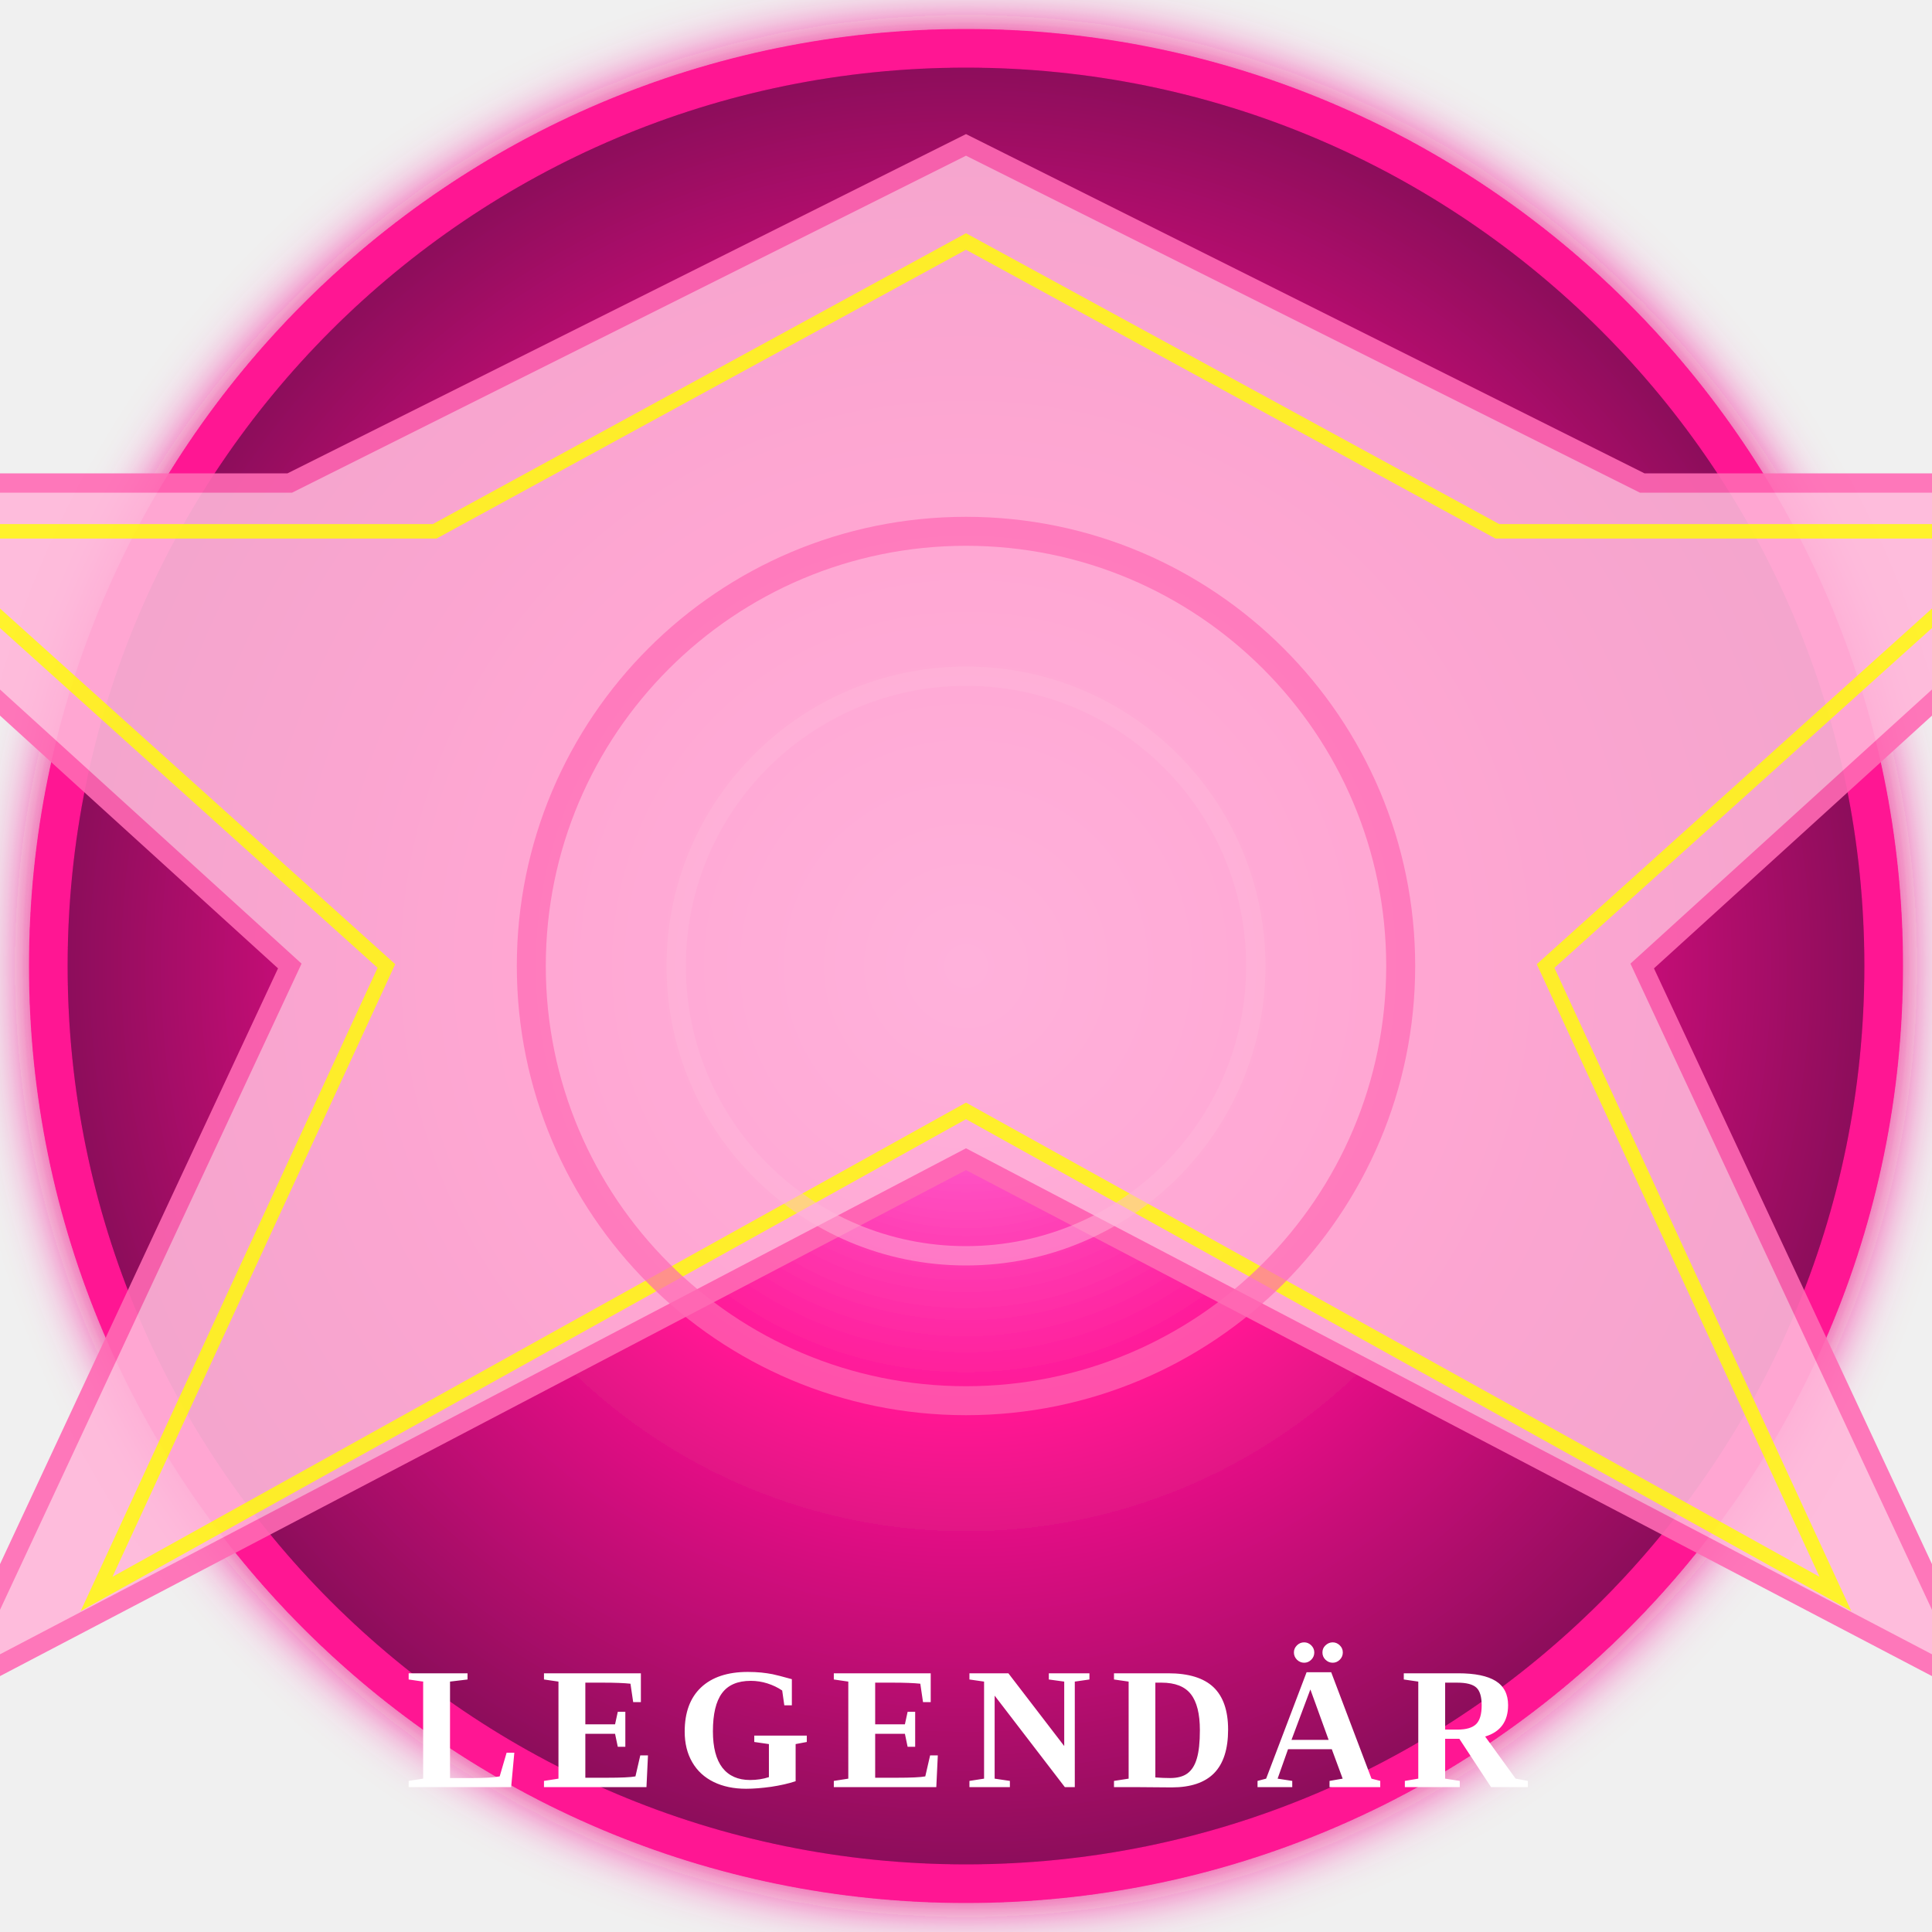
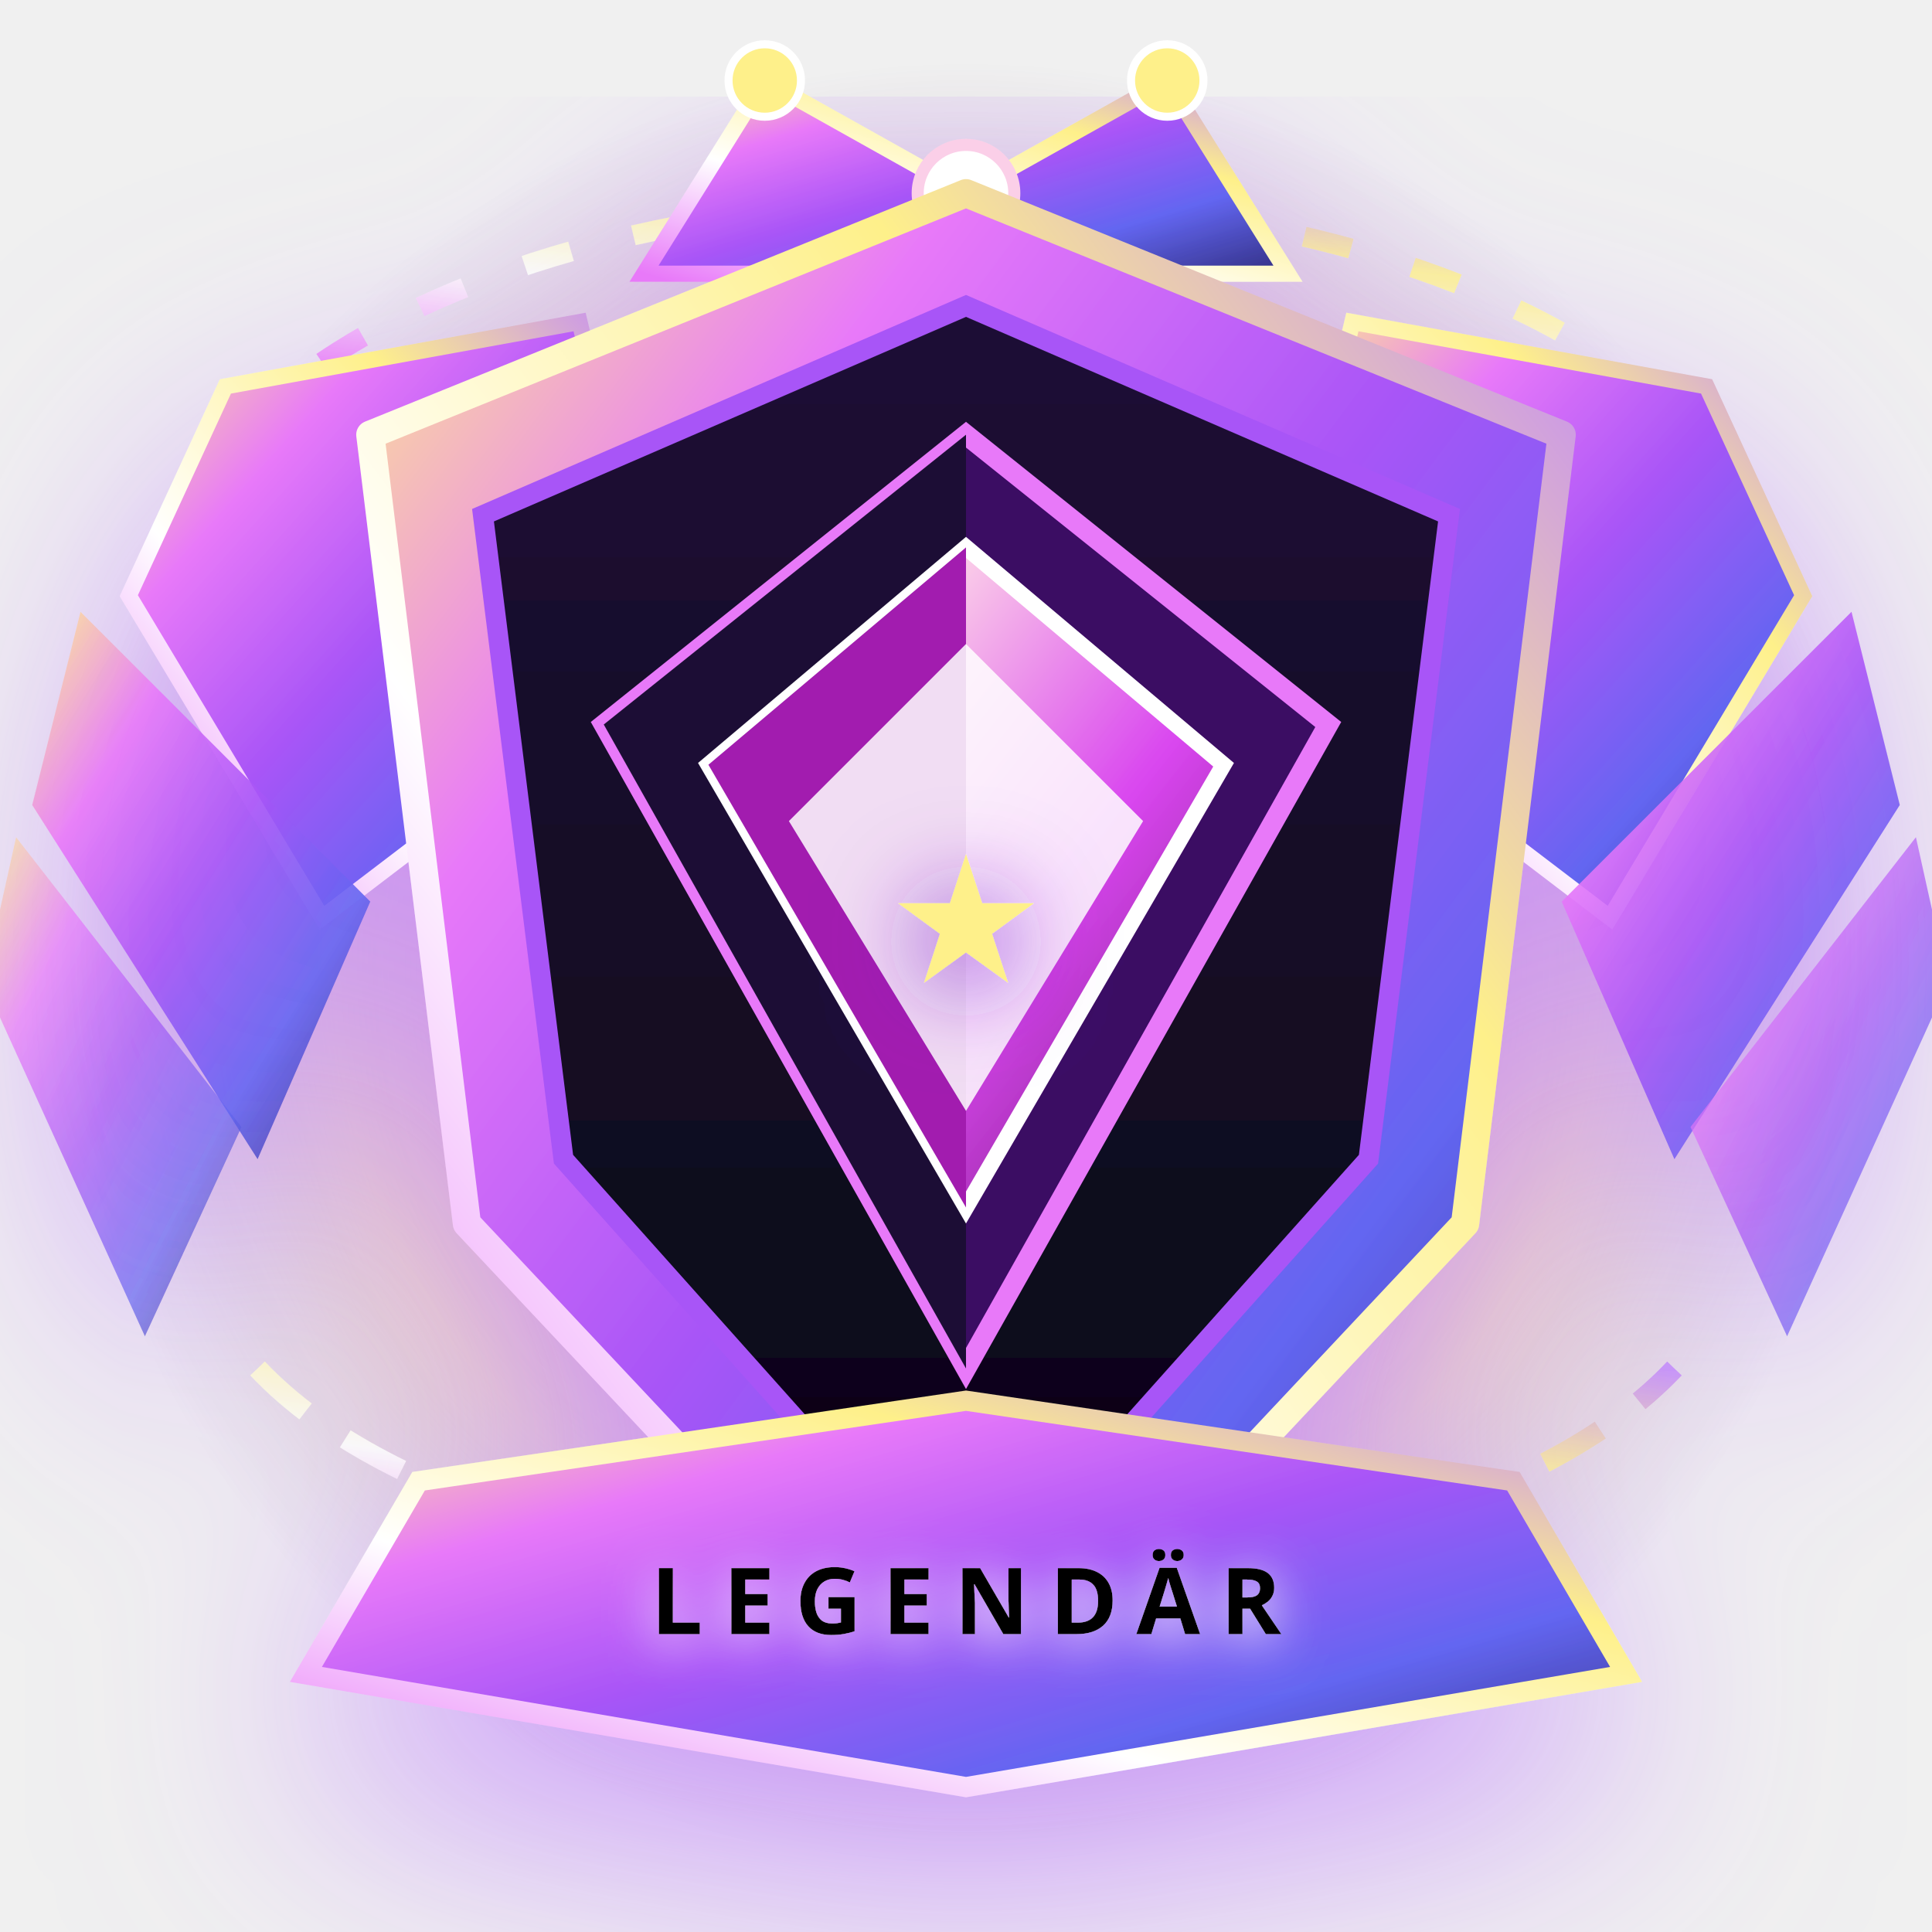
- <svg xmlns="http://www.w3.org/2000/svg" viewBox="0 0 200 200">
+ <svg xmlns="http://www.w3.org/2000/svg" viewBox="0 0 240 240" fill="none">
  <defs>
-     <radialGradient id="legendaryGrad" cx="50%" cy="50%">
-       <stop offset="0%" style="stop-color:#ff85eb;stop-opacity:1" />
-       <stop offset="50%" style="stop-color:#ff1493;stop-opacity:1" />
-       <stop offset="100%" style="stop-color:#8b0a5a;stop-opacity:1" />
+     <radialGradient id="lgd-glow" cx="50%" cy="50%" r="50%">
+       <stop offset="0%" stop-color="#c084fc" stop-opacity="0.75" />
+       <stop offset="40%" stop-color="#ec4899" stop-opacity="0.4" />
+       <stop offset="70%" stop-color="#f59e0b" stop-opacity="0.2" />
+       <stop offset="100%" stop-color="#3b0764" stop-opacity="0" />
    </radialGradient>
-     <filter id="glow">
-       <feGaussianBlur stdDeviation="3" result="coloredBlur" />
-       <feMerge>
-         <feMergeNode in="coloredBlur" />
-         <feMergeNode in="SourceGraphic" />
-       </feMerge>
+     <linearGradient id="lgd-metal" x1="0%" y1="0%" x2="100%" y2="100%">
+       <stop offset="0%" stop-color="#fef08a" />
+       <stop offset="25%" stop-color="#e879f9" />
+       <stop offset="50%" stop-color="#a855f7" />
+       <stop offset="75%" stop-color="#6366f1" />
+       <stop offset="100%" stop-color="#312e81" />
+     </linearGradient>
+     <linearGradient id="lgd-rim" x1="0%" y1="100%" x2="100%" y2="0%">
+       <stop offset="0%" stop-color="#e879f9" />
+       <stop offset="35%" stop-color="#ffffff" />
+       <stop offset="70%" stop-color="#fef08a" />
+       <stop offset="100%" stop-color="#c084fc" />
+     </linearGradient>
+     <linearGradient id="lgd-plate" x1="50%" y1="0%" x2="50%" y2="100%">
+       <stop offset="0%" stop-color="#1e1136" />
+       <stop offset="100%" stop-color="#0a0414" />
+     </linearGradient>
+     <linearGradient id="lgd-core" x1="0%" y1="0%" x2="100%" y2="100%">
+       <stop offset="0%" stop-color="#ffffff" />
+       <stop offset="25%" stop-color="#fbcfe8" />
+       <stop offset="60%" stop-color="#d946ef" />
+       <stop offset="100%" stop-color="#701a75" />
+     </linearGradient>
+     <filter id="lgd-shadow" x="-20%" y="-20%" width="140%" height="140%">
+       <feDropShadow dx="0" dy="12" stdDeviation="16" flood-color="#c084fc" flood-opacity="0.8" />
    </filter>
  </defs>
-   <circle cx="100" cy="100" r="95" fill="url(#legendaryGrad)" stroke="#ff1493" stroke-width="4" filter="url(#glow)" />
-   <path d="M 100 15 L 170 50 L 225 50 L 170 100 L 205 175 L 100 120 L -5 175 L 30 100 L -25 50 L 30 50 Z" fill="#ffb6d9" stroke="#ff69b4" stroke-width="2" opacity="0.9" />
-   <path d="M 100 25 L 155 55 L 210 55 L 160 100 L 190 165 L 100 115 L 10 165 L 40 100 L -10 55 L 45 55 Z" fill="none" stroke="#ffff00" stroke-width="1.5" opacity="0.8" />
-   <circle cx="100" cy="100" r="45" fill="none" stroke="#ff69b4" stroke-width="3" opacity="0.7" />
-   <circle cx="100" cy="100" r="30" fill="none" stroke="#ffb6d9" stroke-width="2" opacity="0.5" />
-   <text x="100" y="185" font-size="18" font-weight="bold" text-anchor="middle" fill="#fff" letter-spacing="2">LEGENDÄR</text>
+   <circle cx="120" cy="120" r="114" fill="url(#lgd-glow)" />
+   <g filter="url(#lgd-shadow)">
+     <path d="M 40 45 C 80 18, 160 18, 200 45" stroke="url(#lgd-rim)" stroke-width="2.5" stroke-dasharray="6 8" opacity="0.8" />
+     <path d="M 32 170 C 65 205, 175 205, 208 170" stroke="url(#lgd-rim)" stroke-width="2.5" stroke-dasharray="8 6" opacity="0.8" />
+     <path d="M 28 48 L 72 40 L 82 82 L 40 114 L 16 74 Z" fill="url(#lgd-metal)" stroke="url(#lgd-rim)" stroke-width="2" />
+     <path d="M 10 76 L 46 112 L 32 144 L 4 100 Z" fill="url(#lgd-metal)" opacity="0.9" />
+     <path d="M 2 104 L 30 140 L 18 166 L -2 122 Z" fill="url(#lgd-metal)" opacity="0.7" />
+     <path d="M 212 48 L 168 40 L 158 82 L 200 114 L 224 74 Z" fill="url(#lgd-metal)" stroke="url(#lgd-rim)" stroke-width="2" />
+     <path d="M 230 76 L 194 112 L 208 144 L 236 100 Z" fill="url(#lgd-metal)" opacity="0.9" />
+     <path d="M 238 104 L 210 140 L 222 166 L 242 122 Z" fill="url(#lgd-metal)" opacity="0.7" />
+     <path d="M 80 34 L 95 10 L 120 24 L 145 10 L 160 34 Z" fill="url(#lgd-metal)" stroke="url(#lgd-rim)" stroke-width="2" />
+     <circle cx="95" cy="10" r="4.5" fill="#fef08a" stroke="#fff" stroke-width="1" />
+     <circle cx="120" cy="24" r="6" fill="#fff" stroke="#fbcfe8" stroke-width="1.5" />
+     <circle cx="145" cy="10" r="4.5" fill="#fef08a" stroke="#fff" stroke-width="1" />
+     <path d="M 120 24 L 194 54 L 182 152 L 120 218 L 58 152 L 46 54 Z" fill="url(#lgd-metal)" stroke="url(#lgd-rim)" stroke-width="3.5" stroke-linejoin="round" />
+     <path d="M 120 38 L 180 64 L 170 144 L 120 200 L 70 144 L 60 64 Z" fill="url(#lgd-plate)" stroke="#a855f7" stroke-width="2.5" />
+     <polygon points="120,54 165,90 120,170 75,90" fill="#3b0764" stroke="#e879f9" stroke-width="2.5" />
+     <polygon points="120,54 120,170 75,90" fill="#1e1136" />
+     <polygon points="120,68 152,95 120,150 88,95" fill="url(#lgd-core)" stroke="#ffffff" stroke-width="2" />
+     <polygon points="120,68 120,150 88,95" fill="#a21caf" />
+     <polygon points="120,80 142,102 120,138 98,102" fill="#fff" opacity="0.85" />
+     <text x="120" y="122" font-family="'Poppins', system-ui, sans-serif" font-size="22" font-weight="900" text-anchor="middle" fill="#fef08a" filter="drop-shadow(0 2px 6px #7e22ce)">★</text>
+     <path d="M 52 184 L 120 174 L 188 184 L 202 208 L 120 222 L 38 208 Z" fill="url(#lgd-metal)" stroke="url(#lgd-rim)" stroke-width="2.5" />
+     <text x="120" y="203" font-family="'Poppins', system-ui, sans-serif" font-size="11.5" font-weight="900" letter-spacing="2.5" text-anchor="middle" fill="#000" filter="drop-shadow(0 1px 3px #fff)">LEGENDÄR</text>
+   </g>
</svg>
